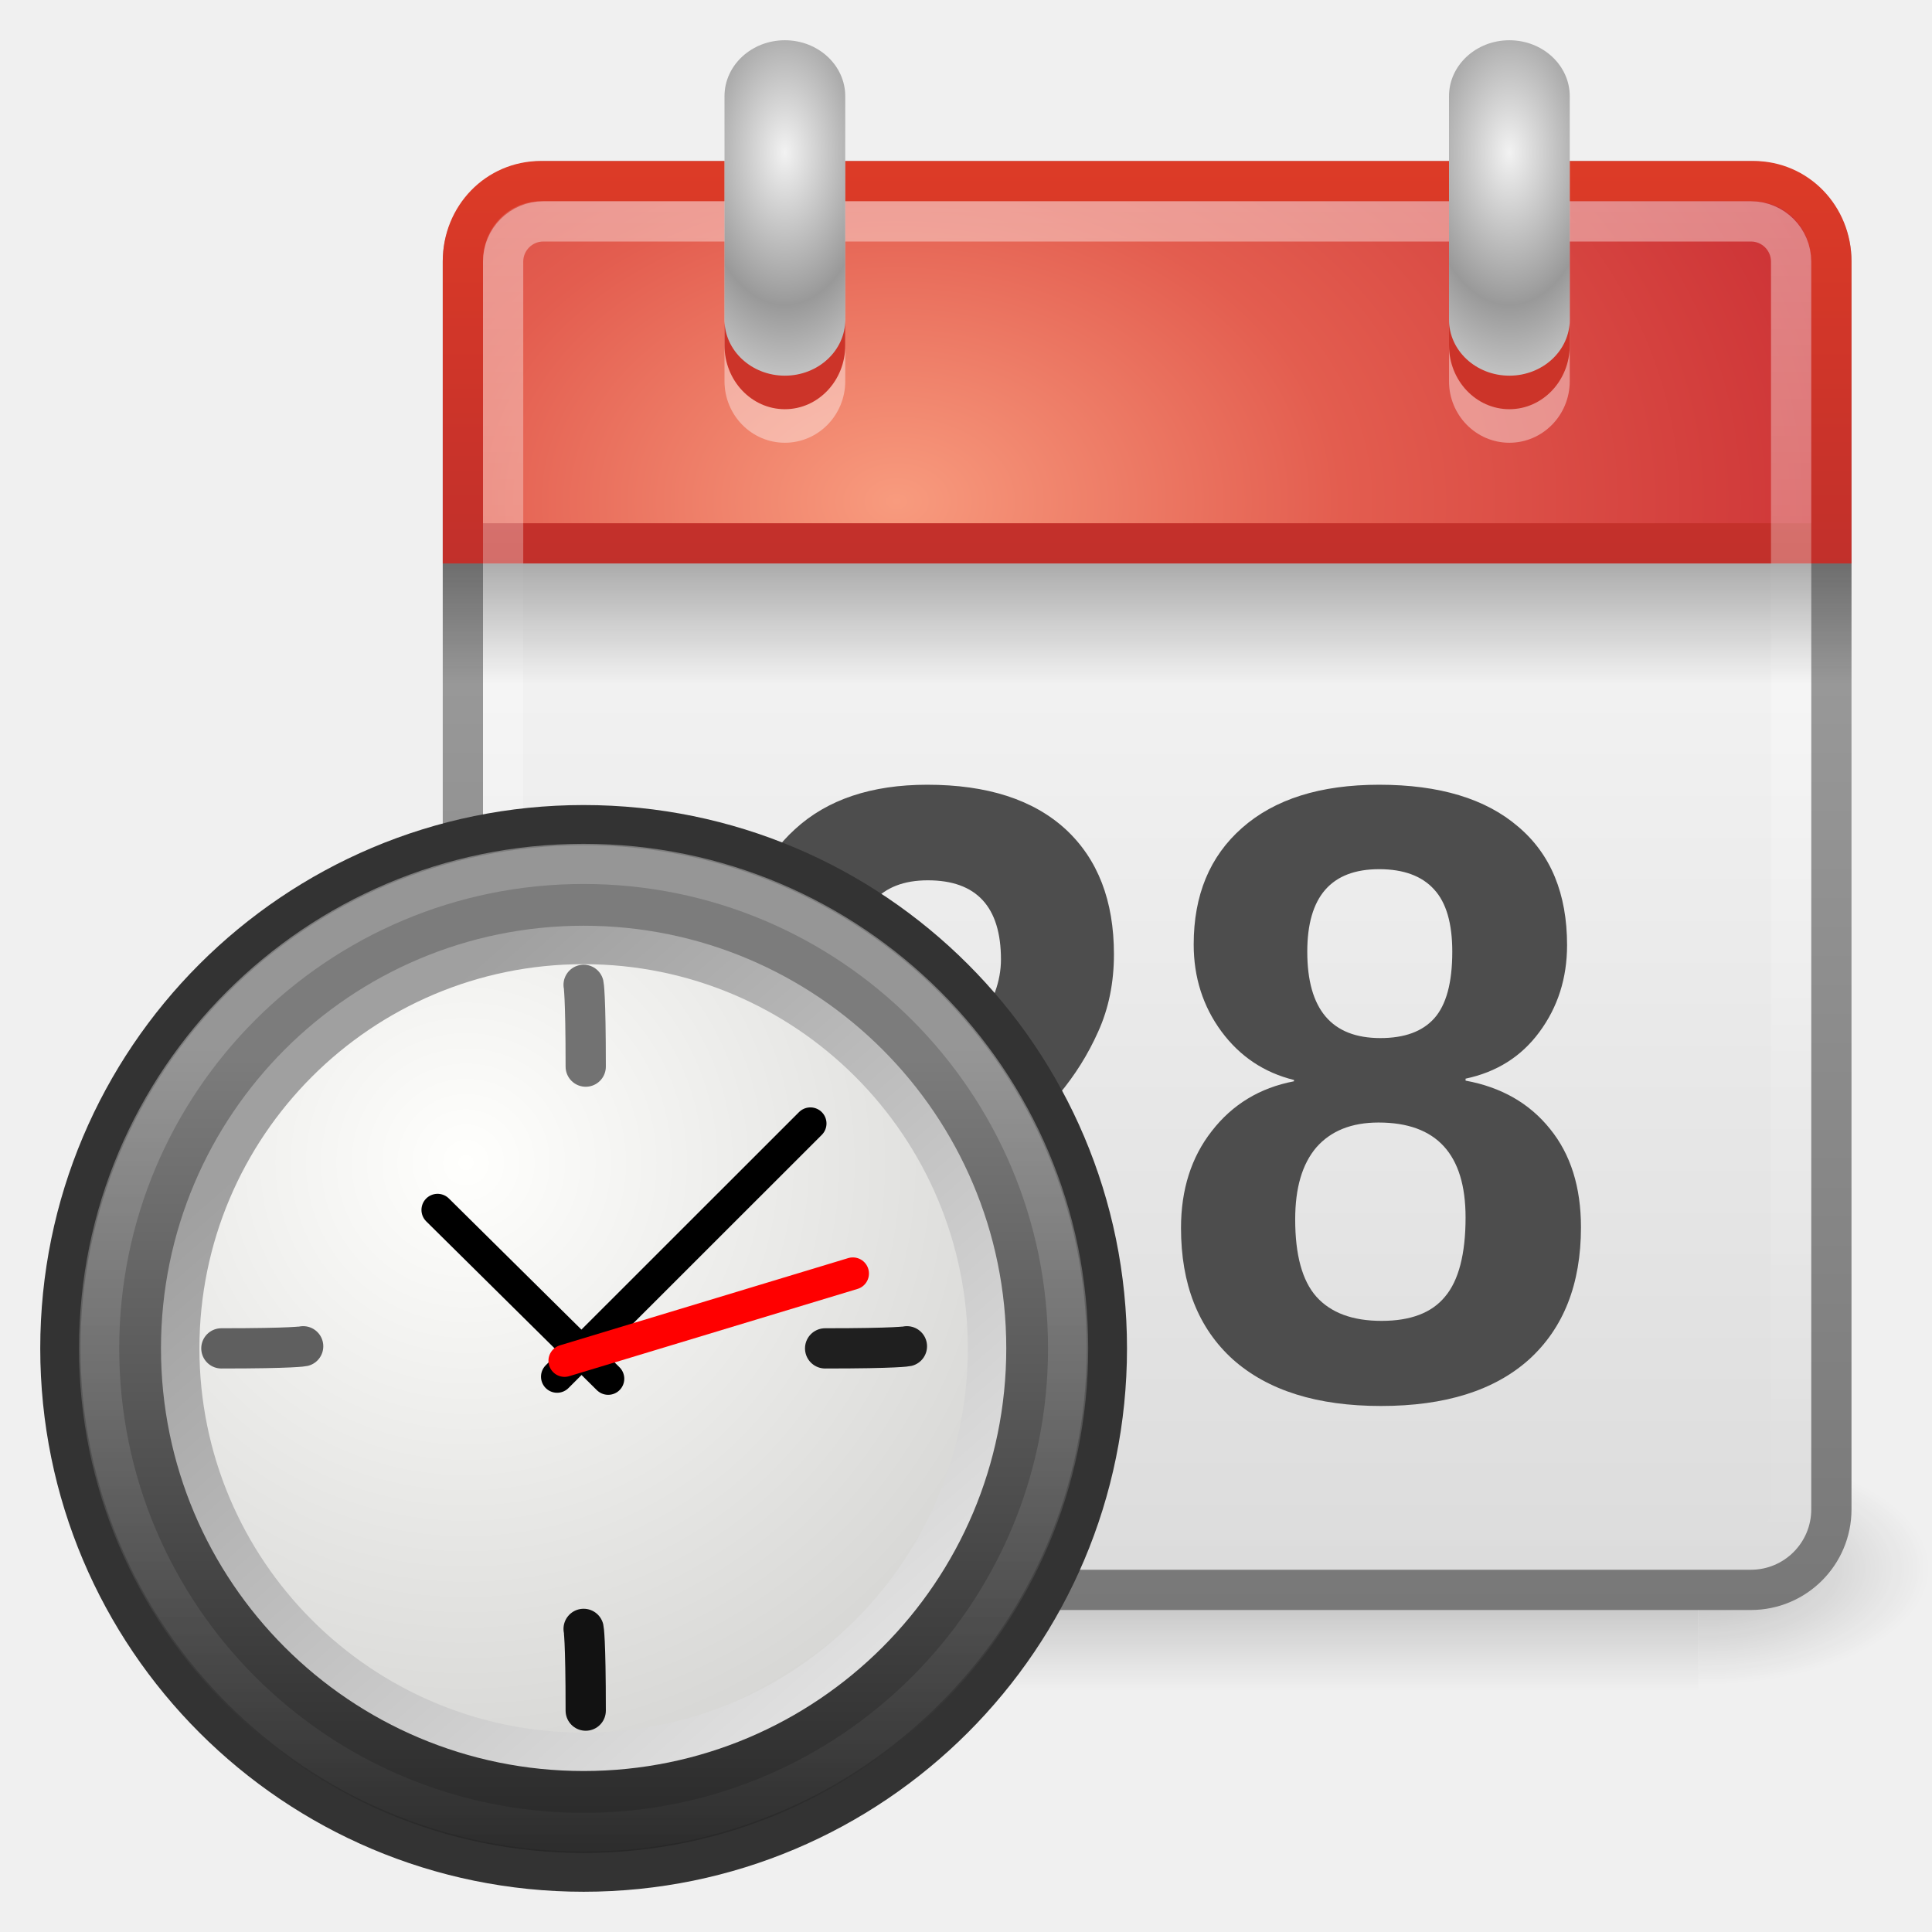
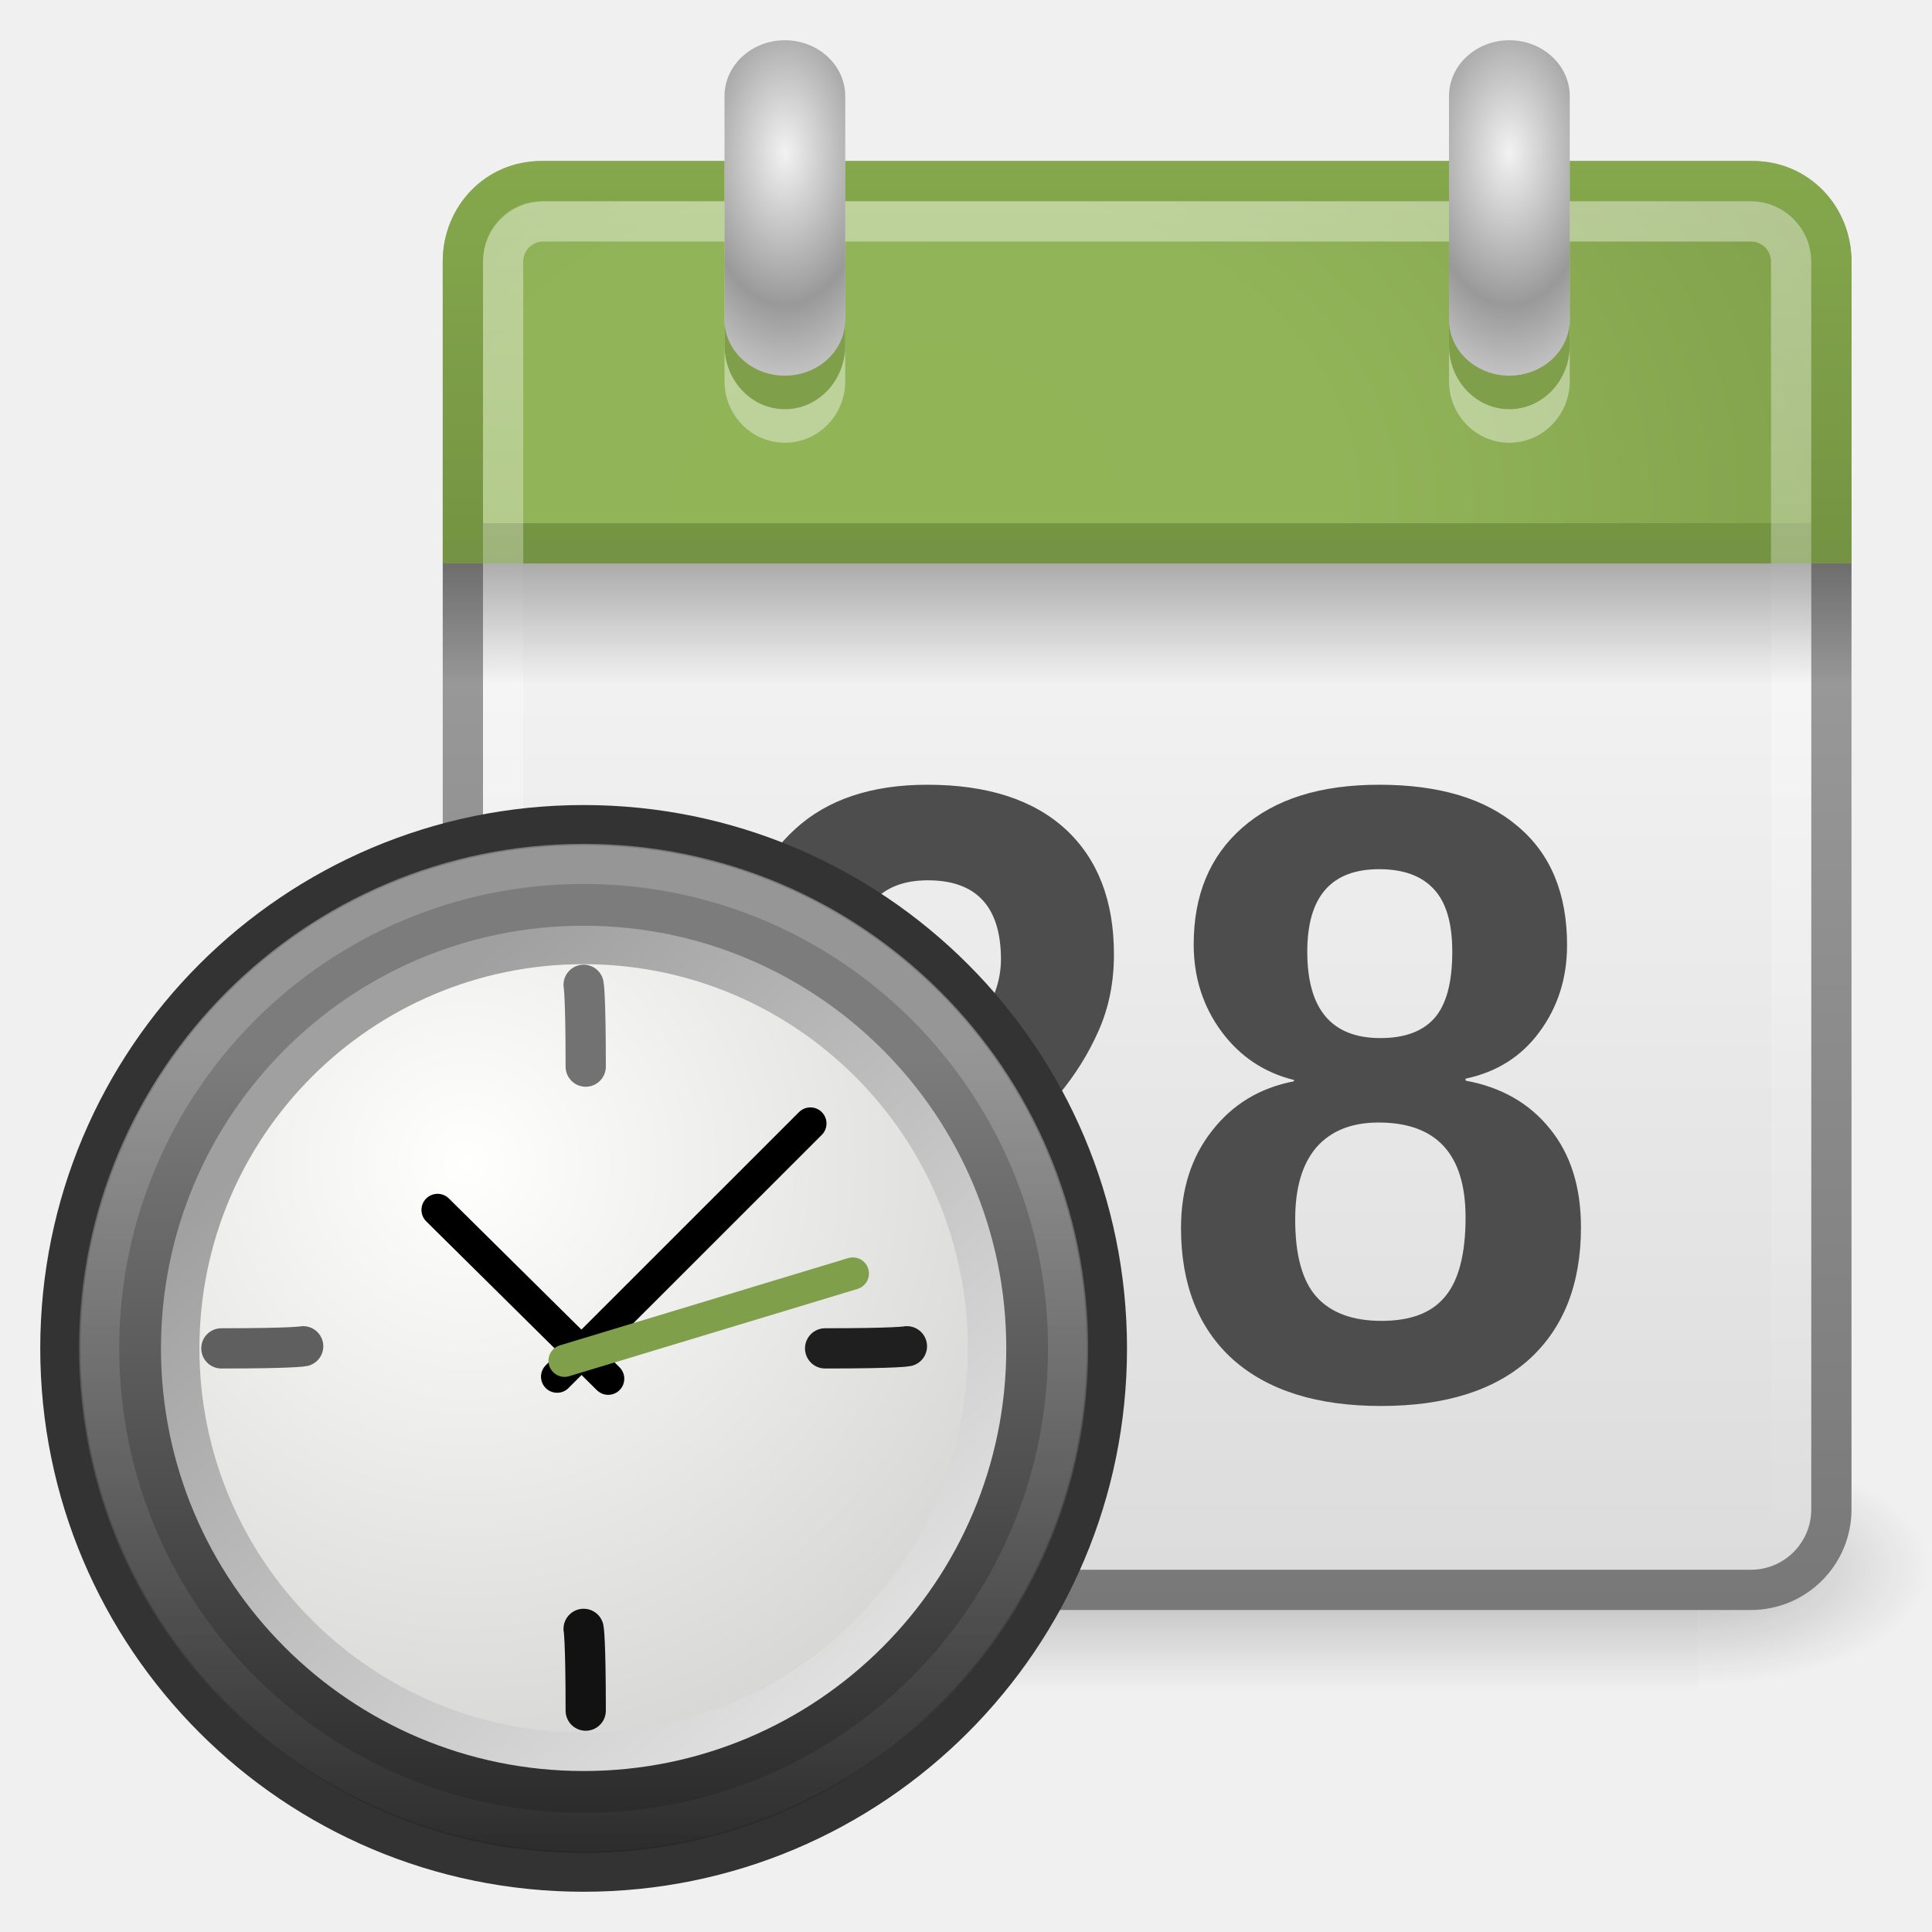
- <svg xmlns="http://www.w3.org/2000/svg" xmlns:xlink="http://www.w3.org/1999/xlink" id="svg3051" height="48" width="48" version="1.0">
-   <defs id="defs3053">
+ <svg xmlns="http://www.w3.org/2000/svg" xmlns:xlink="http://www.w3.org/1999/xlink" width="48" height="48" version="1.0">
+   <defs>
    <linearGradient id="linearGradient3706">
-       <stop id="stop3708" style="stop-color:#fff" offset="0" />
-       <stop id="stop3710" style="stop-color:#fff;stop-opacity:0" offset="1" />
+       <stop style="stop-color:#fff" offset="0" />
+       <stop style="stop-color:#fff;stop-opacity:0" offset="1" />
    </linearGradient>
    <linearGradient id="linearGradient5060">
-       <stop id="stop5062" offset="0" />
-       <stop id="stop5064" style="stop-opacity:0" offset="1" />
+       <stop offset="0" />
+       <stop style="stop-opacity:0" offset="1" />
    </linearGradient>
-     <radialGradient id="radialGradient5710" gradientUnits="userSpaceOnUse" cy="10.045" cx="11.902" gradientTransform="matrix(.67218 0 0 .67218 4.577 20.133)" r="29.293">
-       <stop id="stop2147" style="stop-color:#fffffd" offset="0" />
-       <stop id="stop2149" style="stop-color:#cbcbc9" offset="1" />
+     <radialGradient id="radialGradient5710" cx="11.902" cy="10.045" r="29.293" gradientTransform="matrix(.67218 0 0 .67218 4.577 20.133)" gradientUnits="userSpaceOnUse">
+       <stop style="stop-color:#fffffd" offset="0" />
+       <stop style="stop-color:#cbcbc9" offset="1" />
    </radialGradient>
-     <linearGradient id="linearGradient5712" y2="40.174" gradientUnits="userSpaceOnUse" x2="34.533" gradientTransform="matrix(.67218 0 0 .67218 4.577 20.133)" y1="7.789" x1="6.342">
-       <stop id="stop42176" style="stop-color:#a0a0a0" offset="0" />
-       <stop id="stop42178" style="stop-color:#fff" offset="1" />
+     <linearGradient id="linearGradient5712" x1="6.342" x2="34.533" y1="7.789" y2="40.174" gradientTransform="matrix(.67218 0 0 .67218 4.577 20.133)" gradientUnits="userSpaceOnUse">
+       <stop style="stop-color:#a0a0a0" offset="0" />
+       <stop style="stop-color:#fff" offset="1" />
    </linearGradient>
-     <linearGradient id="linearGradient5715" y2="7.444" xlink:href="#linearGradient3706" gradientUnits="userSpaceOnUse" x2="63.397" gradientTransform="matrix(1.3743 0 0 1.3743 -69.984 36.325)" y1="-9.383" x1="63.397" />
-     <linearGradient id="linearGradient5718" y2="44.786" gradientUnits="userSpaceOnUse" x2="15.656" gradientTransform="matrix(.65424 0 0 .65423 .055176 15.545)" y1="13.36" x1="15.656">
-       <stop id="stop37937" style="stop-color:#7c7c7c" offset="0" />
-       <stop id="stop37939" style="stop-color:#242424" offset="1" />
+     <linearGradient id="linearGradient5715" x1="63.397" x2="63.397" y1="-9.383" y2="7.444" gradientTransform="matrix(1.3743 0 0 1.3743 -69.984 36.325)" gradientUnits="userSpaceOnUse" xlink:href="#linearGradient3706" />
+     <linearGradient id="linearGradient5718" x1="15.656" x2="15.656" y1="13.36" y2="44.786" gradientTransform="matrix(.65424 0 0 .65423 .055176 15.545)" gradientUnits="userSpaceOnUse">
+       <stop style="stop-color:#7c7c7c" offset="0" />
+       <stop style="stop-color:#242424" offset="1" />
    </linearGradient>
-     <linearGradient id="linearGradient5619" y2="609.51" gradientUnits="userSpaceOnUse" x2="302.86" gradientTransform="matrix(2.7744 0 0 1.9697 -1892.2 -872.89)" y1="366.65" x1="302.86">
-       <stop id="stop5050" style="stop-opacity:0" offset="0" />
-       <stop id="stop5056" offset=".5" />
-       <stop id="stop5052" style="stop-opacity:0" offset="1" />
+     <linearGradient id="linearGradient5619" x1="302.86" x2="302.86" y1="366.65" y2="609.51" gradientTransform="matrix(2.7744 0 0 1.9697 -1892.2 -872.89)" gradientUnits="userSpaceOnUse">
+       <stop style="stop-opacity:0" offset="0" />
+       <stop offset=".5" />
+       <stop style="stop-opacity:0" offset="1" />
    </linearGradient>
-     <radialGradient id="radialGradient5621" xlink:href="#linearGradient5060" gradientUnits="userSpaceOnUse" cy="486.65" cx="605.71" gradientTransform="matrix(2.7744 0 0 1.9697 -1891.6 -872.89)" r="117.14" />
-     <radialGradient id="radialGradient5623" xlink:href="#linearGradient5060" gradientUnits="userSpaceOnUse" cy="486.65" cx="605.71" gradientTransform="matrix(-2.7744 0 0 1.9697 112.76 -872.89)" r="117.14" />
-     <linearGradient id="linearGradient3520">
-       <stop id="stop3522" style="stop-color:#f2f2f2" offset="0" />
-       <stop id="stop3524" style="stop-color:#999" offset="1" />
+     <radialGradient id="radialGradient5621" cx="605.71" cy="486.65" r="117.14" gradientTransform="matrix(2.7744 0 0 1.9697 -1891.6 -872.89)" gradientUnits="userSpaceOnUse" xlink:href="#linearGradient5060" />
+     <radialGradient id="radialGradient5623" cx="605.71" cy="486.65" r="117.14" gradientTransform="matrix(-2.7744 0 0 1.9697 112.76 -872.89)" gradientUnits="userSpaceOnUse" xlink:href="#linearGradient5060" />
+     <radialGradient id="radialGradient3313" cx="14" cy="4.918" r="2" gradientTransform="matrix(1.455 -2.6431e-8 5e-8 2.2747 -6.3697 -6.839)" gradientUnits="userSpaceOnUse" spreadMethod="reflect">
+       <stop style="stop-color:#f2f2f2" offset="0" />
+       <stop style="stop-color:#999" offset="1" />
+     </radialGradient>
+     <linearGradient id="linearGradient3155" x1="23.415" x2="23.415" y1="16" y2="20" gradientTransform="matrix(.875 0 0 .75 7.5 2)" gradientUnits="userSpaceOnUse">
+       <stop offset="0" />
+       <stop style="stop-opacity:0" offset="1" />
    </linearGradient>
-     <radialGradient id="radialGradient3313" xlink:href="#linearGradient3520" spreadMethod="reflect" gradientUnits="userSpaceOnUse" cy="4.918" cx="14" gradientTransform="matrix(1.455 -2.6431e-8 5e-8 2.2747 -6.3697 -6.839)" r="2" />
-     <linearGradient id="linearGradient3155" y2="20" gradientUnits="userSpaceOnUse" x2="23.415" gradientTransform="matrix(0.875 0 0 .75 7.5 2)" y1="16" x1="23.415">
-       <stop id="stop3512" offset="0" />
-       <stop id="stop3514" style="stop-opacity:0" offset="1" />
+     <linearGradient id="linearGradient3159" x1="24" x2="24" y1="5" y2="43" gradientTransform="matrix(.86487 0 0 .89189 7.7432 .5946)" gradientUnits="userSpaceOnUse" xlink:href="#linearGradient3706" />
+     <radialGradient id="radialGradient3162" cx="12.063" cy="11.394" r="20" gradientTransform="matrix(1.3335e-8 .99728 -1.3917 0 38.136 .4292)" gradientUnits="userSpaceOnUse">
+       <stop style="stop-color:#91b456" offset="0" />
+       <stop style="stop-color:#92b459" offset=".397" />
+       <stop style="stop-color:#7d9d47" offset="1" />
+     </radialGradient>
+     <linearGradient id="linearGradient3164" x1="24" x2="24" y1="44" y2="3.899" gradientTransform="matrix(.87179 0 0 .8972 7.5769 .46144)" gradientUnits="userSpaceOnUse">
+       <stop style="stop-color:#4a5d2a" offset="0" />
+       <stop style="stop-color:#85a84c" offset="1" />
    </linearGradient>
-     <linearGradient id="linearGradient3159" y2="43" xlink:href="#linearGradient3706" gradientUnits="userSpaceOnUse" x2="24" gradientTransform="matrix(.86487 0 0 .89189 7.7432 .5946)" y1="5" x1="24" />
-     <radialGradient id="radialGradient3162" gradientUnits="userSpaceOnUse" cy="11.394" cx="12.063" gradientTransform="matrix(1.3335e-8 .99728 -1.3917 0 38.136 .4292)" r="20">
-       <stop id="stop3359-5" style="stop-color:#f89b7e" offset="0" />
-       <stop id="stop3361-1" style="stop-color:#e35d4f" offset=".397" />
-       <stop id="stop3363-1" style="stop-color:#c6262e" offset="1" />
-     </radialGradient>
-     <linearGradient id="linearGradient3164" y2="3.899" gradientUnits="userSpaceOnUse" x2="24" gradientTransform="matrix(.87179 0 0 .8972 7.5769 .46144)" y1="44" x1="24">
-       <stop id="stop2492-2" style="stop-color:#791235" offset="0" />
-       <stop id="stop2494-1" style="stop-color:#dd3b27" offset="1" />
+     <linearGradient id="linearGradient3172" x1="19.36" x2="19.36" y1="16.138" y2="44.984" gradientTransform="matrix(.87179 0 0 .89744 7.5769 -.40668)" gradientUnits="userSpaceOnUse">
+       <stop style="stop-color:#f4f4f4" offset="0" />
+       <stop style="stop-color:#dbdbdb" offset="1" />
    </linearGradient>
-     <linearGradient id="linearGradient3172" y2="44.984" gradientUnits="userSpaceOnUse" x2="19.36" gradientTransform="matrix(.87179 0 0 .89744 7.5769 -.40668)" y1="16.138" x1="19.36">
-       <stop id="stop3602-6" style="stop-color:#f4f4f4" offset="0" />
-       <stop id="stop3604-8" style="stop-color:#dbdbdb" offset="1" />
-     </linearGradient>
-     <linearGradient id="linearGradient3174" y2="3.89" gradientUnits="userSpaceOnUse" x2="24" gradientTransform="matrix(.87179 0 0 .89744 7.5769 .46153)" y1="44" x1="24">
-       <stop id="stop3106-8" style="stop-color:#787878" offset="0" />
-       <stop id="stop3108-9" style="stop-color:#aaa" offset="1" />
+     <linearGradient id="linearGradient3174" x1="24" x2="24" y1="44" y2="3.89" gradientTransform="matrix(.87179 0 0 .89744 7.5769 .46153)" gradientUnits="userSpaceOnUse">
+       <stop style="stop-color:#787878" offset="0" />
+       <stop style="stop-color:#aaa" offset="1" />
    </linearGradient>
  </defs>
-   <g id="g5022" style="opacity:.587" transform="matrix(.017238 0 0 .012543 45.977 37.89)">
-     <rect id="rect4173" style="opacity:.402;fill:url(#linearGradient5619)" height="478.36" width="1339.6" y="-150.7" x="-1559.3" />
-     <path id="path5058" style="opacity:.402;fill:url(#radialGradient5621)" d="m-219.62-150.68v478.33c142.87 0.9 345.4-107.17 345.4-239.2s-159.44-239.13-345.4-239.13z" />
-     <path id="path5018" style="opacity:.402;fill:url(#radialGradient5623)" d="m-1559.3-150.68v478.33c-142.87 0.9-345.4-107.17-345.4-239.2s159.44-239.13 345.4-239.13z" />
+   <g transform="matrix(.017238 0 0 .012543 45.977 37.89)" style="opacity:.587">
+     <rect x="-1559.3" y="-150.7" width="1339.6" height="478.36" style="fill:url(#linearGradient5619);opacity:.402" />
+     <path d="m-219.62-150.68v478.33c142.87.9 345.4-107.17 345.4-239.2s-159.44-239.13-345.4-239.13z" style="fill:url(#radialGradient5621);opacity:.402" />
+     <path d="m-1559.3-150.68v478.33c-142.87.9-345.4-107.17-345.4-239.2s159.44-239.13 345.4-239.13z" style="fill:url(#radialGradient5623);opacity:.402" />
  </g>
-   <rect id="rect5505" style="stroke-linejoin:round;stroke:url(#linearGradient3174);stroke-linecap:round;fill:url(#linearGradient3172)" rx="2" ry="2" height="35" width="34" y="4.5" x="11.5" />
-   <path id="rect2424" style="stroke:url(#linearGradient3164);fill:url(#radialGradient3162)" d="m13.434 4.5c-1.078 0-1.934 0.881-1.934 1.991v7.009h34v-7.009c0-1.109-0.856-1.991-1.934-1.991h-30.131z" />
-   <rect id="rect6741" style="opacity:.4;stroke-linejoin:round;stroke:url(#linearGradient3159);stroke-linecap:round;fill:none" rx="1" ry="1" height="33" width="32" y="5.5" x="12.5" />
-   <rect id="rect3508" style="opacity:.3;fill:url(#linearGradient3155)" rx="0" ry="0" height="3" width="35" y="14" x="11" />
-   <text id="text7623" style="font-size:20.959px;font-family:Arial;font-weight:bold;fill:#4d4d4d" xml:space="preserve" transform="scale(.96067 1.0409)" y="33.357" x="18.215">
-     <tspan id="tspan7625" y="33.357" x="18.215" style="fill:#4d4d4d">28</tspan>
+   <rect x="11.5" y="4.5" width="34" height="35" rx="2" ry="2" style="fill:url(#linearGradient3172);stroke-linecap:round;stroke-linejoin:round;stroke:url(#linearGradient3174)" />
+   <path d="m13.434 4.5c-1.078 0-1.934.881-1.934 1.991v7.009h34v-7.009c0-1.109-.856-1.991-1.934-1.991h-30.131z" style="fill:url(#radialGradient3162);stroke:url(#linearGradient3164)" />
+   <rect x="12.5" y="5.5" width="32" height="33" rx="1" ry="1" style="fill:none;opacity:.4;stroke-linecap:round;stroke-linejoin:round;stroke:url(#linearGradient3159)" />
+   <rect x="11" y="14" width="35" height="3" rx="0" ry="0" style="fill:url(#linearGradient3155);opacity:.3" />
+   <text transform="scale(.96067 1.0409)" x="18.215" y="33.357" style="fill:#4d4d4d;font-family:Arial;font-size:20.959px;font-weight:bold" xml:space="preserve">
+     <tspan x="18.215" y="33.357" style="fill:#4d4d4d">28</tspan>
  </text>
-   <g id="g6493" transform="translate(-1 2)">
-     <path id="path6495" style="stroke:#333;stroke-width:.964;fill:url(#linearGradient5718)" d="m28.518 31.5c0 7.19-5.829 13.018-13.018 13.018-7.19 0-13.018-5.829-13.018-13.018 0-7.189 5.828-13.017 13.018-13.017 7.189 0 13.018 5.828 13.018 13.017z" />
-     <path id="path8655" style="opacity:.2;stroke:url(#linearGradient5715);stroke-width:.962;fill:none" d="m27.519 31.5c0 6.638-5.382 12.02-12.019 12.02-6.638 0-12.019-5.381-12.019-12.02 0-6.638 5.381-12.019 12.019-12.019 6.638 0 12.019 5.381 12.019 12.019z" />
-     <path id="path35549" style="stroke-linejoin:bevel;fill-rule:evenodd;stroke:url(#linearGradient5712);stroke-linecap:round;stroke-width:.955;fill:url(#radialGradient5710)" d="m25.523 31.5c0 5.535-4.487 10.023-10.023 10.023-5.535 0-10.023-4.487-10.023-10.023 0-5.535 4.487-10.023 10.023-10.023 5.535 0 10.023 4.487 10.023 10.023z" />
-     <path id="path2291" style="fill-rule:evenodd;stroke:#5f5f5f;stroke-linecap:round;fill:#616161" d="m6.5 31.5c1.804 0 2.032-0.052 2.032-0.052" />
-     <path id="path2296" style="fill-rule:evenodd;stroke:#1f1f1f;stroke-linecap:round;stroke-width:1;fill:#1f1f1f" d="m21.5 31.5c1.804 0 2.032-0.052 2.032-0.052" />
-     <path id="path2306" style="fill-rule:evenodd;stroke:#121212;stroke-linecap:round;fill:#131313" d="m15.552 40.5c0-1.803-0.052-2.031-0.052-2.031" />
-     <path id="path2308" style="fill-rule:evenodd;stroke:#727272;stroke-linecap:round;fill:#1f1f1f" d="m15.552 24.5c0-1.803-0.052-2.032-0.052-2.032" />
-     <path id="path2312" style="stroke:#000;stroke-linecap:round;stroke-width:0.8;fill:none" d="m14.841 32.203 6.293-6.29" />
-     <path id="path2314" style="stroke:#000;stroke-linecap:round;stroke-width:0.8;fill:none" d="m16.11 32.254-4.239-4.194" />
-     <path id="path2316" style="fill-rule:evenodd;stroke:red;stroke-linecap:round;stroke-width:0.8;fill:red" d="m15.026 31.808 7.163-2.168" />
+   <g transform="translate(-1 2)">
+     <path d="m28.518 31.5c0 7.19-5.829 13.018-13.018 13.018-7.19 0-13.018-5.829-13.018-13.018 0-7.189 5.828-13.017 13.018-13.017 7.189 0 13.018 5.828 13.018 13.017z" style="fill:url(#linearGradient5718);stroke-width:.964;stroke:#333" />
+     <path d="m27.519 31.5c0 6.638-5.382 12.02-12.019 12.02-6.638 0-12.019-5.381-12.019-12.02 0-6.638 5.381-12.019 12.019-12.019 6.638 0 12.019 5.381 12.019 12.019z" style="fill:none;opacity:.2;stroke-width:.962;stroke:url(#linearGradient5715)" />
+     <path d="m25.523 31.5c0 5.535-4.487 10.023-10.023 10.023-5.535 0-10.023-4.487-10.023-10.023 0-5.535 4.487-10.023 10.023-10.023 5.535 0 10.023 4.487 10.023 10.023z" style="fill-rule:evenodd;fill:url(#radialGradient5710);stroke-linecap:round;stroke-linejoin:bevel;stroke-width:.955;stroke:url(#linearGradient5712)" />
+     <path d="m6.5 31.5c1.804 0 2.032-.052 2.032-.052" style="fill-rule:evenodd;fill:#616161;stroke-linecap:round;stroke:#5f5f5f" />
+     <path d="m21.5 31.5c1.804 0 2.032-.052 2.032-.052" style="fill-rule:evenodd;fill:#1f1f1f;stroke-linecap:round;stroke-width:1;stroke:#1f1f1f" />
+     <path d="m15.552 40.5c0-1.803-.052-2.031-.052-2.031" style="fill-rule:evenodd;fill:#131313;stroke-linecap:round;stroke:#121212" />
+     <path d="m15.552 24.5c0-1.803-.052-2.032-.052-2.032" style="fill-rule:evenodd;fill:#1f1f1f;stroke-linecap:round;stroke:#727272" />
+     <path d="m14.841 32.203 6.293-6.29" style="fill:none;stroke-linecap:round;stroke-width:.8;stroke:#000" />
+     <path d="m16.11 32.254-4.239-4.194" style="fill:none;stroke-linecap:round;stroke-width:.8;stroke:#000" />
+     <path d="m15.026 31.808 7.163-2.168" style="fill:none;stroke-linecap:round;stroke-width:.8;stroke:#7f9f4a" />
  </g>
-   <g id="g3541" transform="matrix(.75 0 0 .83333 9 .16666)">
-     <rect id="rect3497" style="opacity:.4;fill:#fff" rx="2.412" ry="1.836" height="11" width="4" y="2" x="12" />
-     <rect id="rect3493" style="fill:#cc3429" rx="2.116" ry="1.904" height="4.308" width="4" y="7.692" x="12" />
-     <rect id="rect3483" style="fill:url(#radialGradient3313)" rx="2.412" ry="1.669" height="10" width="4" y="1" x="12" />
+   <g transform="matrix(.75 0 0 .83333 9 .16666)">
+     <rect x="12" y="2" width="4" height="11" rx="2.412" ry="1.836" style="fill:#fff;opacity:.4" />
+     <rect x="12" y="7.692" width="4" height="4.308" rx="2.116" ry="1.904" style="fill:#7f9f4a" />
+     <rect x="12" y="1" width="4" height="10" rx="2.412" ry="1.669" style="fill:url(#radialGradient3313)" />
  </g>
-   <g id="g3315" transform="matrix(.75 0 0 .83333 27 .16666)">
-     <rect id="rect3317" style="opacity:.4;fill:#fff" rx="2.412" ry="1.836" height="11" width="4" y="2" x="12" />
-     <rect id="rect3319" style="fill:#cc3429" rx="2.116" ry="1.904" height="4.308" width="4" y="7.692" x="12" />
-     <rect id="rect3321" style="fill:url(#radialGradient3313)" rx="2.412" ry="1.669" height="10" width="4" y="1" x="12" />
+   <g transform="matrix(.75 0 0 .83333 27 .16666)">
+     <rect x="12" y="2" width="4" height="11" rx="2.412" ry="1.836" style="fill:#fff;opacity:.4" />
+     <rect x="12" y="7.692" width="4" height="4.308" rx="2.116" ry="1.904" style="fill:#7f9f4a" />
+     <rect x="12" y="1" width="4" height="10" rx="2.412" ry="1.669" style="fill:url(#radialGradient3313)" />
  </g>
</svg>
